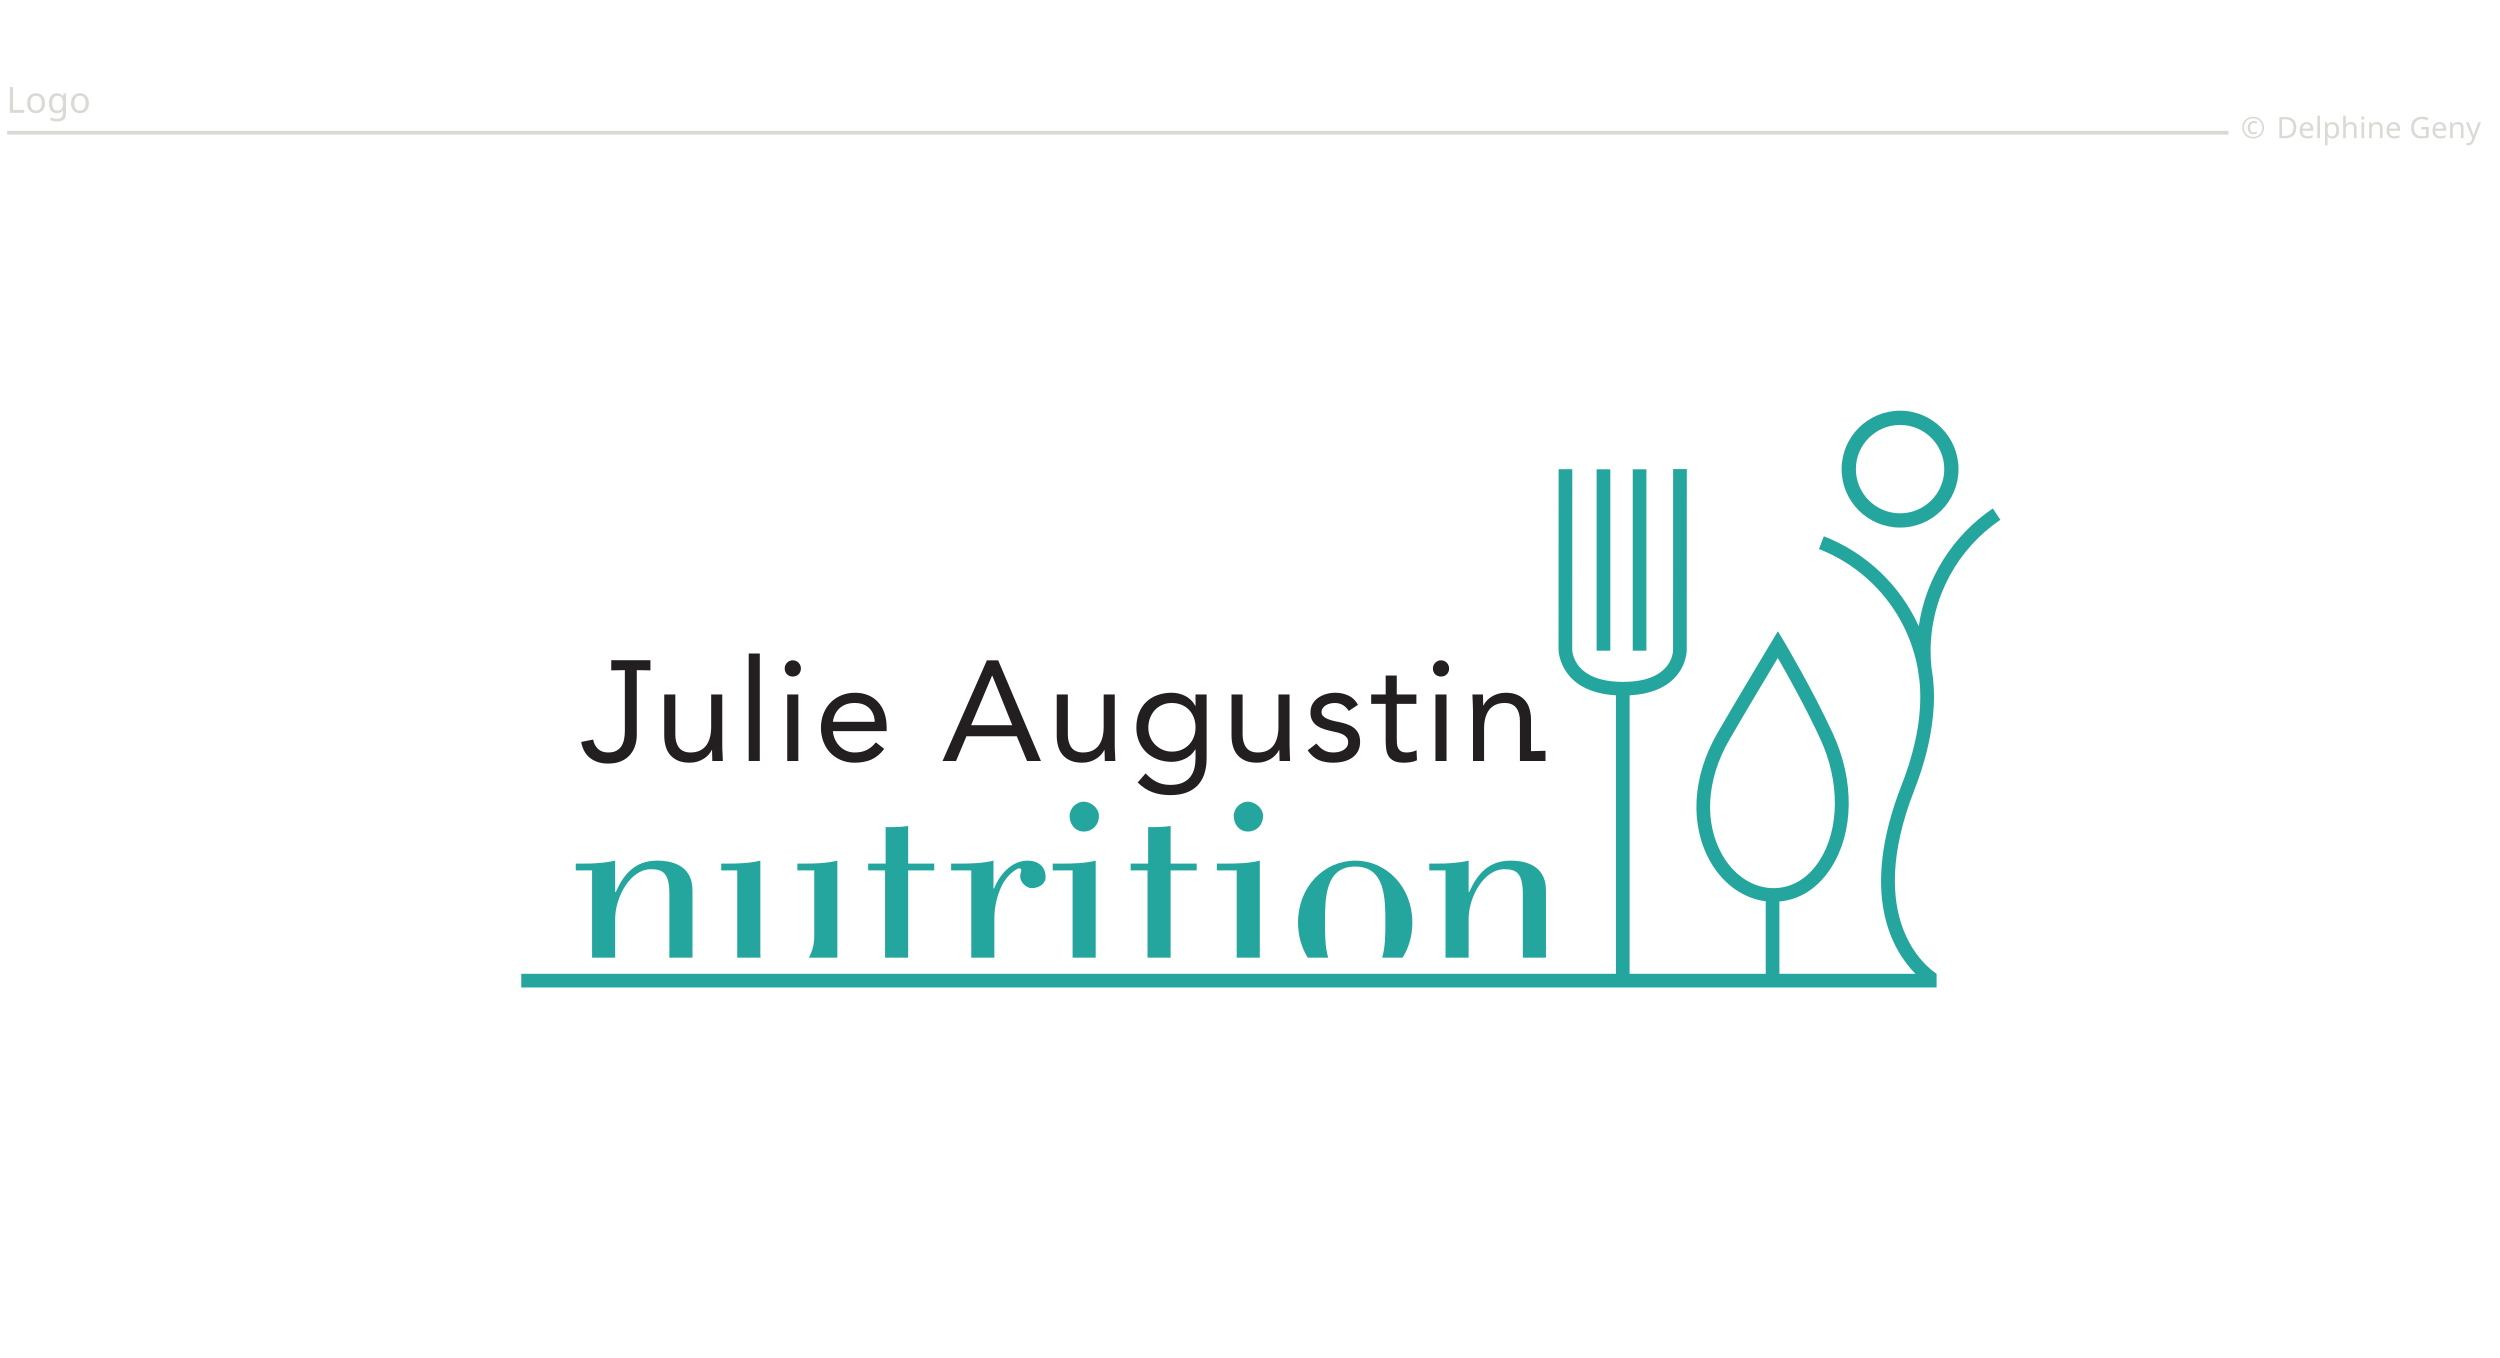
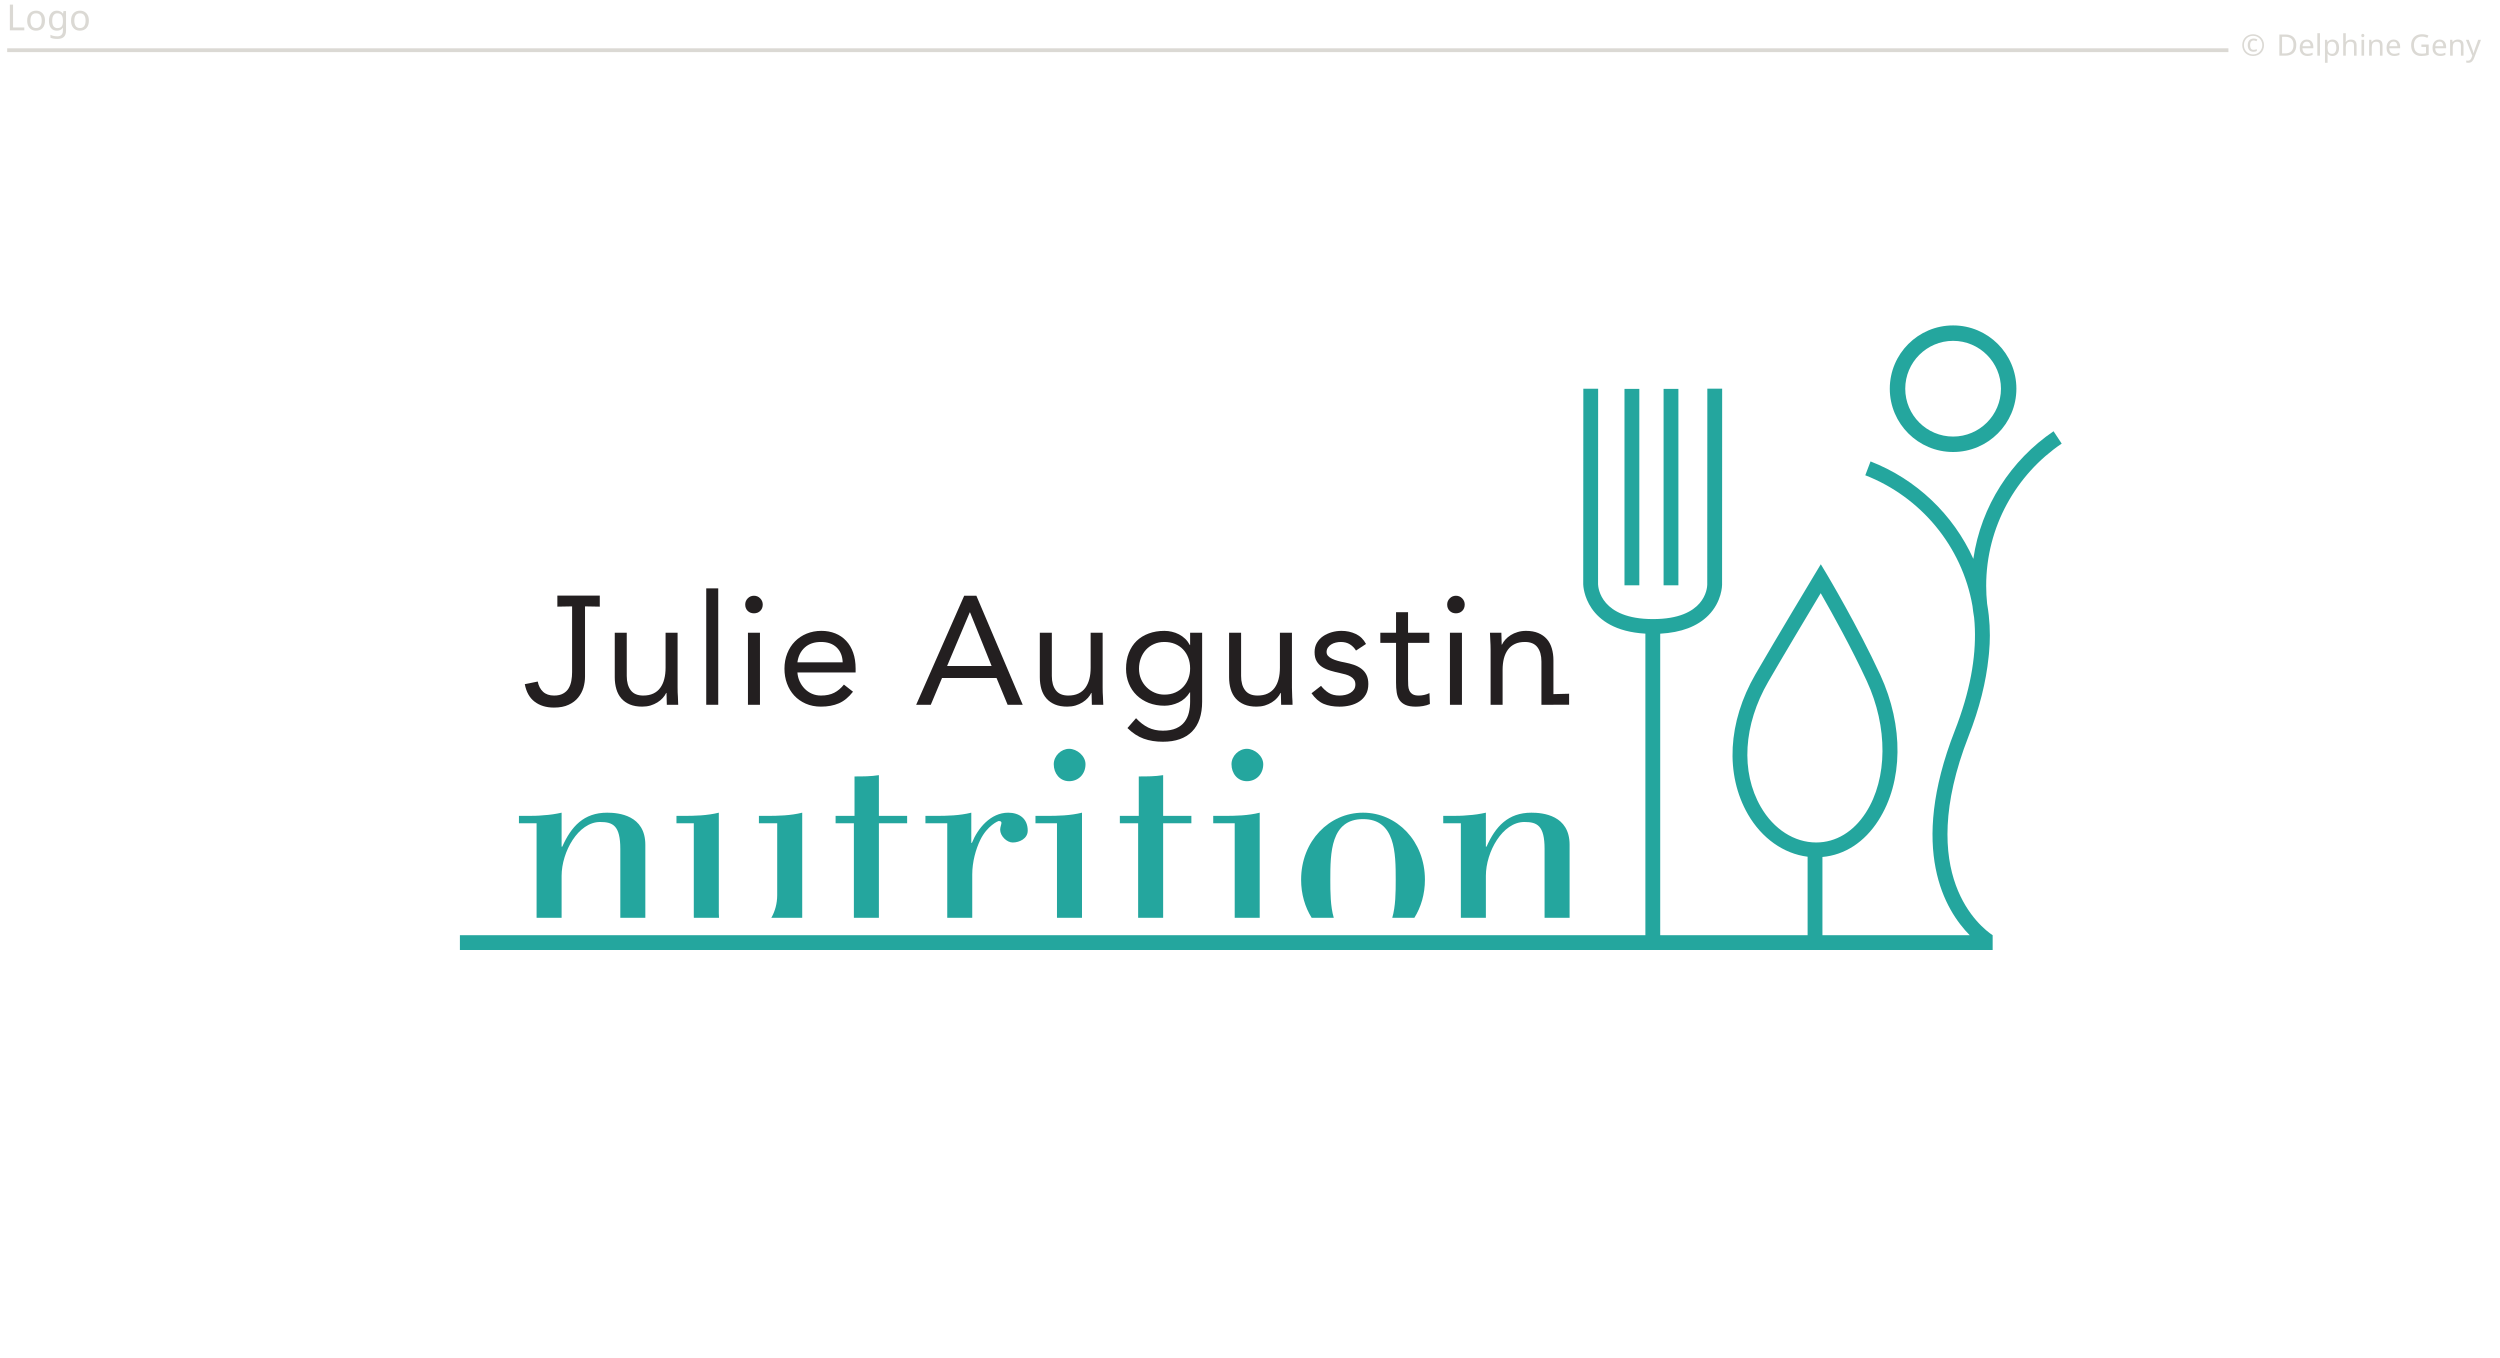
- <svg xmlns="http://www.w3.org/2000/svg" version="1.1" id="Calque_1" x="0px" y="0px" width="1181.764px" height="641.767px" viewBox="0 0 1181.764 641.767" enable-background="new 0 0 1181.764 641.767" xml:space="preserve">
-   <text transform="matrix(1 0 0 1 3 53.3271)" fill="#DBD9D4" font-family="'WorkSans-Medium'" font-size="17">Logo</text>
-   <text transform="matrix(1 0 0 1 1059.241 65.3271)" fill="#DBD9D4" font-family="'WorkSans-Medium'" font-size="14">©</text>
-   <text transform="matrix(1 0 0 1 1070.554 65.3271)" fill="#DBD9D4" font-family="'WorkSans-Medium'" font-size="17"> </text>
-   <text transform="matrix(1 0 0 1 1076.112 65.3271)" fill="#DBD9D4" font-family="'WorkSans-Medium'" font-size="14">Delphine Geny</text>
-   <line fill="none" stroke="#DBD9D4" stroke-width="1.8" stroke-miterlimit="10" x1="3.382" y1="62.733" x2="1053.382" y2="62.733" />
+ <svg xmlns="http://www.w3.org/2000/svg" version="1.1" id="Calque_1" x="0px" y="0px" width="1181.764px" height="641.768px" viewBox="0 0 1181.764 641.768" enable-background="new 0 0 1181.764 641.768" xml:space="preserve">
+   <text transform="matrix(1 0 0 1 2.9998 14.3269)" fill="#DBD9D4" font-family="'WorkSans-Medium'" font-size="17">Logo</text>
+   <text transform="matrix(1 0 0 1 1059.242 26.3269)" fill="#DBD9D4" font-family="'WorkSans-Medium'" font-size="14">©</text>
+   <text transform="matrix(1 0 0 1 1070.554 26.3269)" fill="#DBD9D4" font-family="'WorkSans-Medium'" font-size="17"> </text>
+   <text transform="matrix(1 0 0 1 1076.112 26.3269)" fill="#DBD9D4" font-family="'WorkSans-Medium'" font-size="14">Delphine Geny</text>
+   <line fill="none" stroke="#DBD9D4" stroke-width="1.8" stroke-miterlimit="10" x1="3.382" y1="23.733" x2="1053.382" y2="23.733" />
  <g>
-     <path fill="#231F20" d="M288.938,312.071v4.821l6.433-0.117v28.702c0,1.297-0.11,2.572-0.336,3.801   c-0.221,1.231-0.614,2.314-1.179,3.257c-0.562,0.946-1.359,1.711-2.392,2.283c-1.021,0.587-2.345,0.881-3.963,0.881   c-2.01,0-3.617-0.547-4.807-1.654c-1.184-1.099-1.962-2.581-2.319-4.461l-5.648,1.144c0.637,3.406,2.059,5.963,4.305,7.661   c2.236,1.703,5.038,2.561,8.403,2.561c2.559,0,4.698-0.41,6.421-1.228c1.727-0.789,3.118-1.844,4.166-3.152   c1.055-1.292,1.815-2.733,2.298-4.332c0.462-1.595,0.693-3.196,0.693-4.812v-30.533l0.004-0.117l6.441,0.117v-4.821   L288.938,312.071L288.938,312.071z" />
-     <path fill="#231F20" d="M341.418,352.272c0,1.435,0.043,2.771,0.141,4.026c0.084,1.256,0.124,2.403,0.124,3.426h-4.966   c0-0.846-0.027-1.699-0.07-2.545c-0.049-0.853-0.069-1.727-0.069-2.629h-0.139c-0.362,0.77-0.857,1.51-1.511,2.223   c-0.649,0.717-1.418,1.356-2.319,1.916c-0.893,0.552-1.904,1.007-3.018,1.357c-1.123,0.326-2.337,0.487-3.632,0.487   c-2.063,0-3.848-0.311-5.351-0.931c-1.499-0.632-2.74-1.506-3.733-2.633c-0.981-1.119-1.707-2.468-2.179-4.058   c-0.472-1.6-0.703-3.33-0.703-5.214v-19.427h5.236v18.887c0,2.646,0.587,4.73,1.75,6.249c1.163,1.529,2.979,2.29,5.448,2.29   c1.697,0,3.168-0.289,4.402-0.877c1.228-0.576,2.248-1.413,3.025-2.484c0.788-1.079,1.371-2.352,1.746-3.837   c0.383-1.465,0.575-3.116,0.575-4.903v-15.324h5.244L341.418,352.272L341.418,352.272z" />
+     <path fill="#231F20" d="M263.467,281.546v5.221l6.967-0.127v31.083c0,1.404-0.12,2.784-0.364,4.116   c-0.24,1.333-0.666,2.507-1.278,3.527c-0.608,1.024-1.471,1.853-2.59,2.472c-1.106,0.636-2.539,0.954-4.292,0.954   c-2.177,0-3.917-0.592-5.207-1.791c-1.282-1.19-2.125-2.795-2.511-4.831l-6.117,1.239c0.689,3.688,2.23,6.458,4.662,8.297   c2.422,1.845,5.456,2.772,9.101,2.772c2.771,0,5.088-0.443,6.953-1.329c1.871-0.854,3.377-1.998,4.512-3.414   c1.144-1.398,1.966-2.96,2.489-4.691c0.5-1.727,0.75-3.461,0.75-5.21v-33.066l0.004-0.127l6.975,0.127v-5.221L263.467,281.546   L263.467,281.546z" />
+     <path fill="#231F20" d="M320.301,325.082c0,1.554,0.046,3.001,0.152,4.359c0.091,1.361,0.134,2.603,0.134,3.711h-5.378   c0-0.917-0.029-1.84-0.076-2.756c-0.053-0.924-0.075-1.871-0.075-2.848h-0.15c-0.393,0.834-0.929,1.636-1.636,2.408   c-0.703,0.775-1.536,1.468-2.512,2.074c-0.966,0.598-2.062,1.091-3.268,1.47c-1.216,0.353-2.531,0.527-3.933,0.527   c-2.235,0-4.168-0.336-5.796-1.008c-1.623-0.685-2.967-1.631-4.043-2.852c-1.062-1.212-1.848-2.674-2.359-4.395   c-0.511-1.732-0.761-3.606-0.761-5.646v-21.039h5.67v20.454c0,2.866,0.636,5.123,1.895,6.767c1.26,1.656,3.226,2.48,5.9,2.48   c1.837,0,3.431-0.312,4.767-0.949c1.33-0.624,2.435-1.531,3.276-2.691c0.854-1.168,1.485-2.546,1.891-4.154   c0.415-1.587,0.623-3.375,0.623-5.311V299.09h5.679L320.301,325.082L320.301,325.082z" />
  </g>
-   <rect x="353.922" y="308.913" fill="#231F20" width="5.236" height="50.809" />
+   <rect x="333.842" y="278.126" fill="#231F20" width="5.67" height="55.024" />
  <g>
-     <path fill="#231F20" d="M372.131,328.272h5.244v31.452h-5.244V328.272z M370.938,315.969c0-1.029,0.359-1.927,1.091-2.686   c0.742-0.77,1.653-1.149,2.723-1.149c1.087,0,1.992,0.38,2.732,1.149c0.731,0.759,1.107,1.656,1.107,2.686   c0,1.113-0.357,2.041-1.072,2.751c-0.714,0.728-1.637,1.085-2.767,1.085c-1.113,0-2.032-0.357-2.753-1.085   C371.287,318.01,370.938,317.082,370.938,315.969" />
-     <path fill="#231F20" d="M413.479,341.185c-0.084-2.693-0.969-4.847-2.615-6.465c-1.671-1.615-3.945-2.412-6.866-2.412   c-2.913,0-5.266,0.797-7.055,2.412c-1.792,1.618-2.864,3.771-3.222,6.465H413.479z M417.985,354.02   c-1.887,2.42-3.945,4.115-6.183,5.073c-2.249,0.962-4.842,1.445-7.807,1.445c-2.461,0-4.675-0.443-6.654-1.312   c-1.966-0.87-3.631-2.041-5.006-3.527c-1.357-1.469-2.417-3.229-3.16-5.241c-0.746-2.014-1.109-4.179-1.109-6.454   c0-2.428,0.403-4.653,1.213-6.683c0.807-2.05,1.928-3.793,3.358-5.246c1.44-1.454,3.141-2.594,5.112-3.403   c1.975-0.799,4.117-1.211,6.45-1.211c2.196,0,4.211,0.376,6.05,1.108c1.837,0.739,3.428,1.812,4.741,3.236   c1.33,1.409,2.346,3.132,3.062,5.173c0.722,2.037,1.074,4.356,1.074,6.953v1.679h-25.406c0.093,1.349,0.406,2.633,0.962,3.873   c0.572,1.232,1.294,2.311,2.195,3.221c0.896,0.926,1.946,1.649,3.156,2.189c1.214,0.535,2.535,0.805,3.963,0.805   c2.289,0,4.215-0.406,5.789-1.216c1.563-0.801,2.976-1.98,4.231-3.566L417.985,354.02z" />
+     <path fill="#231F20" d="M353.561,299.091h5.679v34.061h-5.679V299.091z M352.269,285.768c0-1.115,0.389-2.088,1.181-2.91   c0.804-0.833,1.791-1.244,2.95-1.244c1.177,0,2.156,0.412,2.958,1.244c0.792,0.822,1.199,1.794,1.199,2.91   c0,1.205-0.387,2.21-1.161,2.979c-0.773,0.788-1.772,1.175-2.996,1.175c-1.206,0-2.201-0.387-2.982-1.175   C352.646,287.978,352.269,286.972,352.269,285.768" />
+     <path fill="#231F20" d="M398.339,313.075c-0.091-2.916-1.049-5.25-2.832-7.001c-1.81-1.749-4.271-2.612-7.435-2.612   c-3.155,0-5.704,0.863-7.641,2.612c-1.94,1.751-3.102,4.084-3.489,7.001H398.339z M403.219,326.975   c-2.043,2.62-4.272,4.456-6.696,5.494c-2.436,1.041-5.244,1.563-8.455,1.563c-2.665,0-5.062-0.479-7.205-1.42   c-2.13-0.942-3.933-2.21-5.422-3.82c-1.469-1.59-2.616-3.496-3.421-5.676c-0.808-2.181-1.201-4.525-1.201-6.989   c0-2.629,0.437-5.038,1.313-7.237c0.875-2.22,2.088-4.107,3.637-5.681c1.559-1.575,3.401-2.809,5.535-3.686   c2.14-0.865,4.458-1.312,6.985-1.312c2.378,0,4.56,0.407,6.552,1.201c1.99,0.8,3.713,1.961,5.134,3.504   c1.44,1.525,2.542,3.392,3.316,5.602c0.782,2.206,1.163,4.717,1.163,7.53v1.817h-27.513c0.1,1.461,0.438,2.852,1.042,4.194   c0.62,1.334,1.401,2.503,2.377,3.488c0.97,1.002,2.106,1.786,3.417,2.371c1.314,0.578,2.746,0.871,4.292,0.871   c2.479,0,4.565-0.439,6.27-1.316c1.693-0.867,3.223-2.145,4.583-3.862L403.219,326.975z" />
  </g>
-   <path fill="#231F20" d="M469.074,319.397h-0.132l-9.88,23.395h19.425L469.074,319.397z M466.517,312.134h5.32l20.228,47.592h-6.589  l-4.841-11.691h-23.793l-4.906,11.691h-6.383L466.517,312.134z" />
-   <path fill="#231F20" d="M526.952,352.272c0,1.435,0.044,2.771,0.137,4.026c0.089,1.256,0.138,2.403,0.138,3.426h-4.978  c0-0.846-0.034-1.699-0.063-2.545c-0.051-0.853-0.075-1.727-0.075-2.629h-0.136c-0.353,0.77-0.85,1.51-1.506,2.223  c-0.658,0.717-1.427,1.356-2.327,1.916c-0.894,0.552-1.904,1.007-3.021,1.357c-1.123,0.326-2.333,0.487-3.628,0.487  c-2.059,0-3.844-0.311-5.342-0.931c-1.497-0.632-2.748-1.506-3.733-2.633c-0.981-1.119-1.719-2.468-2.195-4.058  c-0.46-1.6-0.693-3.33-0.693-5.214v-19.427h5.246v18.887c0,2.646,0.577,4.73,1.743,6.249c1.163,1.529,2.982,2.29,5.443,2.29  c1.705,0,3.168-0.289,4.397-0.877c1.241-0.576,2.249-1.413,3.032-2.484c0.785-1.079,1.367-2.352,1.751-3.837  c0.39-1.465,0.57-3.116,0.57-4.903v-15.324h5.24V352.272z" />
-   <path fill="#231F20" d="M542.826,344.004c0,1.606,0.282,3.101,0.869,4.465c0.58,1.373,1.381,2.564,2.392,3.56  c1.004,1.01,2.18,1.808,3.523,2.387c1.338,0.588,2.784,0.878,4.299,0.878c1.792,0,3.388-0.31,4.779-0.938  c1.393-0.624,2.554-1.461,3.521-2.523c0.962-1.056,1.688-2.259,2.187-3.632c0.5-1.369,0.738-2.814,0.738-4.332  c0-1.699-0.262-3.257-0.809-4.674c-0.534-1.409-1.298-2.629-2.285-3.656c-0.986-1.038-2.178-1.827-3.559-2.391  c-1.39-0.564-2.917-0.838-4.574-0.838c-1.652,0-3.168,0.294-4.537,0.906c-1.373,0.604-2.524,1.429-3.497,2.479  c-0.958,1.063-1.713,2.291-2.244,3.704C543.088,340.807,542.826,342.342,542.826,344.004 M570.38,358.32  c0,5.733-1.462,10.094-4.396,13.076c-2.938,2.979-7.188,4.465-12.742,4.465c-3.092,0-5.886-0.438-8.372-1.341  c-2.479-0.901-4.857-2.436-7.092-4.638l3.756-4.3c1.665,1.788,3.422,3.145,5.288,4.07c1.857,0.91,3.996,1.377,6.419,1.377  c2.325,0,4.271-0.358,5.81-1.043c1.555-0.704,2.773-1.638,3.667-2.83c0.902-1.184,1.522-2.54,1.886-4.066  c0.354-1.521,0.531-3.111,0.531-4.771v-4.038h-0.123c-1.268,2.018-2.902,3.499-4.916,4.44c-2.013,0.942-4.082,1.413-6.188,1.413  c-2.461,0-4.718-0.41-6.788-1.203c-2.058-0.821-3.827-1.933-5.314-3.366c-1.478-1.433-2.616-3.136-3.422-5.107  c-0.812-1.981-1.216-4.127-1.216-6.454c0-2.557,0.403-4.863,1.216-6.933c0.806-2.053,1.938-3.792,3.395-5.214  c1.459-1.401,3.217-2.497,5.277-3.247c2.054-0.762,4.343-1.147,6.853-1.147c1.072,0,2.153,0.118,3.229,0.374  c1.071,0.243,2.122,0.622,3.128,1.136c1.006,0.517,1.914,1.171,2.722,1.952c0.805,0.787,1.474,1.694,2.024,2.729h0.123v-5.38h5.244  v30.047H570.38z" />
-   <path fill="#231F20" d="M609.581,352.272c0,1.435,0.037,2.771,0.118,4.026c0.097,1.256,0.142,2.403,0.142,3.426h-4.975  c0-0.846-0.022-1.699-0.062-2.545c-0.049-0.853-0.063-1.727-0.063-2.629h-0.144c-0.358,0.77-0.86,1.51-1.516,2.223  c-0.641,0.717-1.426,1.356-2.319,1.916c-0.884,0.552-1.899,1.007-3.014,1.357c-1.127,0.326-2.333,0.487-3.632,0.487  c-2.072,0-3.844-0.311-5.347-0.931c-1.508-0.632-2.739-1.506-3.733-2.633c-0.984-1.119-1.709-2.468-2.183-4.058  c-0.473-1.6-0.706-3.33-0.706-5.214v-19.427h5.241v18.887c0,2.646,0.58,4.73,1.756,6.249c1.155,1.529,2.976,2.29,5.431,2.29  c1.705,0,3.182-0.289,4.411-0.877c1.23-0.576,2.248-1.413,3.028-2.484c0.783-1.079,1.371-2.352,1.741-3.837  c0.383-1.465,0.576-3.116,0.576-4.903v-15.324h5.248L609.581,352.272L609.581,352.272z" />
-   <path fill="#231F20" d="M622.276,351.469c1.039,1.288,2.161,2.331,3.392,3.079c1.242,0.77,2.792,1.151,4.679,1.151  c0.804,0,1.622-0.097,2.457-0.27c0.826-0.177,1.572-0.471,2.253-0.882c0.674-0.398,1.202-0.897,1.618-1.51  c0.396-0.592,0.597-1.332,0.597-2.174c0-0.861-0.194-1.55-0.575-2.089c-0.374-0.544-0.878-0.999-1.517-1.377  c-0.62-0.371-1.343-0.681-2.146-0.906c-0.811-0.226-1.635-0.435-2.484-0.612c-1.478-0.313-2.893-0.668-4.234-1.066  c-1.35-0.402-2.524-0.935-3.537-1.591c-1-0.644-1.815-1.478-2.411-2.52c-0.61-1.022-0.904-2.355-0.904-3.966  c0-1.521,0.334-2.862,1.005-4.03c0.672-1.162,1.568-2.122,2.685-2.892c1.123-0.769,2.385-1.343,3.764-1.749  c1.394-0.402,2.828-0.605,4.3-0.605c2.246,0,4.32,0.454,6.222,1.349c1.907,0.892,3.4,2.345,4.477,4.373l-4.374,2.883  c-0.677-1.12-1.553-2.025-2.653-2.714c-1.104-0.7-2.438-1.043-3.996-1.043c-0.727,0-1.457,0.093-2.184,0.266  c-0.747,0.178-1.405,0.447-1.981,0.811c-0.592,0.357-1.067,0.812-1.448,1.369c-0.385,0.571-0.577,1.203-0.577,1.92  c0,0.673,0.211,1.248,0.636,1.715c0.425,0.467,1.021,0.89,1.755,1.244c0.741,0.357,1.583,0.668,2.558,0.938  c0.961,0.277,1.954,0.491,2.99,0.676c1.389,0.271,2.706,0.616,3.96,1.035c1.259,0.438,2.357,1.006,3.3,1.724  c0.941,0.717,1.682,1.605,2.223,2.686c0.531,1.083,0.801,2.399,0.801,3.974c0,1.792-0.366,3.31-1.074,4.558  c-0.715,1.26-1.671,2.282-2.861,3.067c-1.181,0.785-2.533,1.353-4.028,1.715c-1.508,0.362-3.033,0.536-4.604,0.536  c-2.689,0-5.016-0.419-6.959-1.232c-1.949-0.837-3.706-2.379-5.274-4.613L622.276,351.469z" />
-   <path fill="#231F20" d="M669.537,332.707h-9.275v15.737c0,1.027,0.025,1.981,0.068,2.851c0.044,0.874,0.221,1.631,0.531,2.287  c0.321,0.647,0.793,1.163,1.417,1.546c0.628,0.387,1.521,0.571,2.684,0.571c0.767,0,1.556-0.097,2.356-0.27  c0.806-0.177,1.565-0.446,2.291-0.801l0.192,4.763c-0.892,0.406-1.888,0.7-2.984,0.882c-1.102,0.182-2.141,0.267-3.13,0.267  c-1.885,0-3.389-0.25-4.506-0.741c-1.112-0.491-1.984-1.188-2.621-2.085c-0.623-0.898-1.034-2.005-1.241-3.326  c-0.211-1.324-0.3-2.79-0.3-4.4v-17.279h-6.86v-4.435h6.86v-8.947h5.241v8.947h9.275L669.537,332.707L669.537,332.707z" />
-   <path fill="#231F20" d="M678.547,328.272h5.24v31.452h-5.24V328.272z M677.342,315.969c0-1.029,0.362-1.927,1.113-2.686  c0.731-0.77,1.647-1.149,2.713-1.149c1.077,0,1.989,0.38,2.729,1.149c0.73,0.759,1.103,1.656,1.103,2.686  c0,1.113-0.362,2.041-1.065,2.751c-0.725,0.728-1.649,1.085-2.766,1.085c-1.119,0-2.033-0.357-2.758-1.085  C677.689,318.01,677.342,317.082,677.342,315.969" />
-   <path fill="#231F20" d="M730.564,354.902l-6.847,0.175V340.3c0-1.888-0.242-3.619-0.713-5.209c-0.467-1.595-1.182-2.947-2.174-4.062  c-0.99-1.117-2.23-1.997-3.738-2.619c-1.493-0.63-3.278-0.949-5.343-0.949c-1.294,0-2.504,0.173-3.621,0.509  c-1.127,0.332-2.132,0.777-3.027,1.337c-0.901,0.567-1.675,1.201-2.326,1.928c-0.646,0.72-1.151,1.453-1.509,2.21h-0.139  c0-0.898-0.021-1.769-0.061-2.626c-0.054-0.844-0.076-1.701-0.076-2.545h-4.976c0,1.029,0.052,2.174,0.145,3.425  c0.084,1.255,0.131,2.604,0.131,4.032v23.995h5.243v-15.314c0-1.796,0.197-3.438,0.567-4.916c0.383-1.474,0.971-2.758,1.754-3.829  c0.784-1.078,1.794-1.899,3.028-2.483c1.229-0.592,2.693-0.874,4.4-0.874c2.458,0,4.284,0.765,5.438,2.279  c1.169,1.525,1.758,3.611,1.758,6.26v18.878h5.237v-0.008h6.847L730.564,354.902L730.564,354.902z" />
+   <path fill="#231F20" d="M458.545,289.48h-0.143l-10.699,25.335h21.036L458.545,289.48z M455.777,281.615h5.762l21.905,51.54h-7.135  l-5.242-12.661h-25.767l-5.313,12.661h-6.912L455.777,281.615z" />
+   <path fill="#231F20" d="M521.224,325.082c0,1.554,0.048,3.001,0.149,4.359c0.096,1.361,0.149,2.603,0.149,3.711h-5.392  c0-0.917-0.036-1.84-0.067-2.756c-0.055-0.924-0.082-1.871-0.082-2.848h-0.147c-0.383,0.834-0.92,1.636-1.631,2.408  c-0.713,0.775-1.545,1.468-2.52,2.074c-0.968,0.598-2.062,1.091-3.272,1.47c-1.215,0.353-2.526,0.527-3.929,0.527  c-2.229,0-4.163-0.336-5.785-1.008c-1.622-0.685-2.976-1.631-4.042-2.852c-1.062-1.212-1.862-2.674-2.377-4.395  c-0.498-1.732-0.75-3.606-0.75-5.646v-21.039h5.681v20.454c0,2.866,0.625,5.123,1.888,6.767c1.26,1.656,3.23,2.48,5.895,2.48  c1.847,0,3.431-0.312,4.761-0.949c1.344-0.624,2.436-1.531,3.284-2.691c0.85-1.168,1.48-2.546,1.896-4.154  c0.422-1.587,0.618-3.375,0.618-5.311V299.09h5.674V325.082L521.224,325.082z" />
+   <path fill="#231F20" d="M538.415,316.128c0,1.739,0.306,3.358,0.941,4.836c0.628,1.486,1.496,2.776,2.591,3.855  c1.087,1.093,2.361,1.957,3.815,2.584c1.449,0.637,3.015,0.951,4.655,0.951c1.941,0,3.67-0.335,5.176-1.016  c1.508-0.676,2.766-1.582,3.813-2.732c1.042-1.144,1.828-2.446,2.368-3.934c0.542-1.482,0.799-3.047,0.799-4.691  c0-1.84-0.284-3.526-0.876-5.062c-0.578-1.525-1.406-2.847-2.475-3.959c-1.067-1.125-2.358-1.979-3.854-2.589  c-1.505-0.611-3.159-0.907-4.954-0.907c-1.789,0-3.431,0.318-4.914,0.98c-1.487,0.655-2.733,1.548-3.786,2.685  c-1.039,1.151-1.856,2.481-2.43,4.012C538.7,312.666,538.415,314.329,538.415,316.128 M568.256,331.632  c0,6.209-1.583,10.931-4.761,14.161c-3.181,3.226-7.784,4.835-13.799,4.835c-3.348,0-6.374-0.475-9.066-1.452  c-2.685-0.976-5.26-2.639-7.68-5.023l4.067-4.656c1.803,1.937,3.706,3.406,5.727,4.408c2.012,0.985,4.328,1.491,6.952,1.491  c2.518,0,4.625-0.389,6.292-1.13c1.684-0.763,3.002-1.773,3.971-3.064c0.976-1.282,1.647-2.751,2.042-4.404  c0.383-1.646,0.575-3.368,0.575-5.166v-4.373h-0.133c-1.374,2.186-3.143,3.789-5.324,4.809c-2.181,1.02-4.42,1.53-6.702,1.53  c-2.665,0-5.109-0.444-7.351-1.303c-2.229-0.89-4.144-2.094-5.754-3.646c-1.601-1.553-2.833-3.396-3.706-5.531  c-0.88-2.145-1.317-4.47-1.317-6.989c0-2.769,0.436-5.266,1.317-7.508c0.873-2.223,2.098-4.106,3.676-5.646  c1.58-1.518,3.484-2.704,5.715-3.517c2.224-0.825,4.703-1.242,7.421-1.242c1.161,0,2.332,0.128,3.498,0.405  c1.16,0.263,2.298,0.674,3.387,1.231c1.089,0.56,2.073,1.268,2.948,2.113c0.873,0.852,1.597,1.835,2.192,2.956h0.133v-5.826h5.679  v32.54L568.256,331.632L568.256,331.632z" />
+   <path fill="#231F20" d="M610.708,325.082c0,1.554,0.04,3.001,0.128,4.359c0.105,1.361,0.154,2.603,0.154,3.711h-5.389  c0-0.917-0.023-1.84-0.066-2.756c-0.053-0.924-0.068-1.871-0.068-2.848h-0.156c-0.388,0.834-0.932,1.636-1.642,2.408  c-0.694,0.775-1.545,1.468-2.511,2.074c-0.957,0.598-2.058,1.091-3.264,1.47c-1.221,0.353-2.527,0.527-3.935,0.527  c-2.243,0-4.163-0.336-5.79-1.008c-1.633-0.685-2.967-1.631-4.043-2.852c-1.065-1.212-1.851-2.674-2.363-4.395  c-0.512-1.732-0.765-3.606-0.765-5.646v-21.039h5.676v20.454c0,2.866,0.628,5.123,1.901,6.767c1.251,1.656,3.224,2.48,5.881,2.48  c1.847,0,3.446-0.312,4.777-0.949c1.332-0.624,2.435-1.531,3.279-2.691c0.849-1.168,1.484-2.546,1.886-4.154  c0.414-1.587,0.624-3.375,0.624-5.311V299.09h5.684L610.708,325.082L610.708,325.082z" />
+   <path fill="#231F20" d="M624.456,324.213c1.125,1.394,2.341,2.523,3.674,3.333c1.345,0.835,3.023,1.247,5.067,1.247  c0.87,0,1.757-0.104,2.66-0.292c0.896-0.192,1.703-0.511,2.44-0.956c0.729-0.43,1.302-0.971,1.752-1.635  c0.429-0.641,0.646-1.442,0.646-2.354c0-0.933-0.211-1.678-0.623-2.262c-0.405-0.589-0.95-1.082-1.643-1.491  c-0.671-0.401-1.455-0.738-2.324-0.981c-0.878-0.244-1.771-0.471-2.689-0.663c-1.602-0.338-3.134-0.724-4.586-1.153  c-1.461-0.437-2.733-1.014-3.83-1.723c-1.083-0.698-1.965-1.602-2.611-2.73c-0.66-1.105-0.979-2.55-0.979-4.294  c0-1.648,0.362-3.1,1.089-4.365c0.728-1.258,1.697-2.298,2.907-3.131c1.216-0.833,2.582-1.454,4.075-1.894  c1.511-0.436,3.063-0.656,4.658-0.656c2.431,0,4.678,0.492,6.737,1.461c2.065,0.966,3.683,2.54,4.848,4.736l-4.736,3.122  c-0.733-1.213-1.682-2.193-2.872-2.939c-1.196-0.758-2.642-1.129-4.328-1.129c-0.788,0-1.578,0.1-2.365,0.288  c-0.81,0.192-1.521,0.484-2.146,0.879c-0.641,0.386-1.155,0.879-1.568,1.481c-0.416,0.619-0.625,1.303-0.625,2.079  c0,0.73,0.229,1.352,0.688,1.858c0.462,0.506,1.106,0.963,1.901,1.347c0.802,0.387,1.715,0.723,2.771,1.016  c1.04,0.301,2.116,0.532,3.238,0.732c1.504,0.294,2.931,0.667,4.288,1.121c1.363,0.475,2.552,1.089,3.573,1.866  c1.02,0.777,1.821,1.738,2.407,2.909c0.575,1.173,0.868,2.598,0.868,4.304c0,1.94-0.396,3.585-1.163,4.937  c-0.774,1.364-1.81,2.471-3.099,3.321c-1.278,0.85-2.743,1.465-4.362,1.856c-1.633,0.393-3.284,0.581-4.985,0.581  c-2.913,0-5.432-0.454-7.536-1.334c-2.111-0.906-4.014-2.576-5.712-4.996L624.456,324.213z" />
+   <path fill="#231F20" d="M675.638,303.893h-10.044v17.043c0,1.112,0.026,2.145,0.073,3.087c0.047,0.946,0.239,1.768,0.575,2.477  c0.348,0.701,0.858,1.26,1.534,1.675c0.68,0.42,1.647,0.618,2.907,0.618c0.83,0,1.685-0.104,2.551-0.292  c0.873-0.192,1.695-0.482,2.481-0.868l0.208,5.159c-0.967,0.438-2.045,0.758-3.231,0.955c-1.193,0.196-2.318,0.289-3.39,0.289  c-2.041,0-3.67-0.271-4.88-0.803c-1.204-0.531-2.149-1.286-2.839-2.259c-0.675-0.972-1.119-2.171-1.344-3.601  c-0.229-1.434-0.324-3.021-0.324-4.766v-18.712h-7.43v-4.803h7.43v-9.689h5.676v9.689h10.044L675.638,303.893L675.638,303.893z" />
+   <path fill="#231F20" d="M685.396,299.091h5.674v34.061h-5.674V299.091z M684.091,285.768c0-1.115,0.391-2.088,1.204-2.91  c0.792-0.833,1.784-1.244,2.939-1.244c1.165,0,2.153,0.412,2.955,1.244c0.791,0.822,1.194,1.794,1.194,2.91  c0,1.205-0.393,2.21-1.153,2.979c-0.785,0.788-1.786,1.175-2.995,1.175c-1.212,0-2.202-0.387-2.988-1.175  C684.466,287.978,684.091,286.972,684.091,285.768" />
+   <path fill="#231F20" d="M741.728,327.93l-7.415,0.188v-16.003c0-2.044-0.262-3.918-0.771-5.641c-0.507-1.727-1.281-3.19-2.355-4.398  c-1.071-1.209-2.415-2.163-4.048-2.836c-1.617-0.682-3.55-1.028-5.787-1.028c-1.4,0-2.711,0.187-3.92,0.552  c-1.221,0.359-2.31,0.841-3.278,1.448c-0.977,0.613-1.813,1.3-2.52,2.087c-0.699,0.78-1.245,1.574-1.634,2.394h-0.15  c0-0.973-0.023-1.917-0.066-2.844c-0.059-0.914-0.082-1.842-0.082-2.756h-5.389c0,1.115,0.056,2.354,0.156,3.709  c0.091,1.359,0.143,2.821,0.143,4.367v25.985h5.678v-16.585c0-1.944,0.213-3.723,0.614-5.323c0.414-1.596,1.051-2.987,1.899-4.147  c0.85-1.167,1.942-2.056,3.279-2.688c1.33-0.642,2.916-0.947,4.765-0.947c2.663,0,4.64,0.828,5.89,2.467  c1.266,1.652,1.903,3.911,1.903,6.78v20.443h5.672v-0.008h7.415L741.728,327.93L741.728,327.93z" />
  <g>
-     <path fill="#24A69E" d="M290.792,434.407c0-10.5,7.276-23.52,16.804-23.52c5.592,0,8.819,1.533,8.819,11.751V452.7h10.922v-31.869   c0-12.888-11.626-14.007-16.666-14.007c-10.216,0-15.678,6.022-19.596,14.84h-0.283v-14.84c-2.515,0.56-5.178,0.979-7.839,1.119   c-2.522,0.282-5.177,0.282-7.836,0.282h-2.948v3.221h7.702V452.7h10.922L290.792,434.407L290.792,434.407z" />
-     <path fill="#24A69E" d="M395.818,406.825c-5.045,1.265-10.498,1.401-15.686,1.401h-3.216v3.221h7.979v31.358   c0,3.639-0.924,7.033-2.558,9.896h13.48L395.818,406.825L395.818,406.825z" />
-     <path fill="#24A69E" d="M359.416,450.789v-43.964c-5.042,1.265-10.509,1.401-15.687,1.401h-2.801v3.221h7.565v40.602   c0,0.218,0.012,0.435,0.018,0.652h10.996C359.454,452.101,359.416,451.473,359.416,450.789z" />
-     <path fill="#24A69E" d="M429.288,411.447h12.323v-3.221h-12.323v-17.787c-3.496,0.567-6.994,0.567-10.641,0.567v17.22h-8.258v3.221   h7.979v41.254h10.918L429.288,411.447L429.288,411.447z" />
-     <path fill="#24A69E" d="M470.034,433.847c0-5.604,1.548-11.06,3.503-15.126c3.08-6.301,7.844-8.257,7.982-8.257   c0.422,0,1.262,0,1.262,0.837c0,0.56-0.56,1.828-0.56,2.947c0,2.802,2.94,5.592,5.463,5.592c2.934,0,6.569-1.679,6.569-5.181   c0-5.318-3.771-7.835-8.532-7.835c-7.695,0-13.304,6.86-15.821,13.161h-0.279v-13.161c-5.042,1.26-10.503,1.401-15.68,1.401H449.6   v3.221h9.521V452.7h10.914L470.034,433.847L470.034,433.847z" />
-     <path fill="#24A69E" d="M517.939,406.825c-5.047,1.265-10.514,1.401-15.683,1.401h-4.626v3.221h9.386v41.254h10.923V406.825z" />
-     <path fill="#24A69E" d="M512.33,393.081c4.064,0,7.141-3.076,7.141-7.412c0-3.644-3.777-6.724-7.141-6.724   c-3.489,0-6.719,3.08-6.719,6.724C505.611,389.722,508.276,393.081,512.33,393.081z" />
-     <path fill="#24A69E" d="M553.362,411.447h12.321v-3.221h-12.321v-17.787c-3.497,0.567-6.995,0.567-10.637,0.567v17.22h-8.262v3.221   h7.983v41.254h10.915V411.447L553.362,411.447z" />
-     <path fill="#24A69E" d="M589.91,393.081c4.06,0,7.144-3.076,7.144-7.412c0-3.644-3.78-6.724-7.144-6.724   c-3.491,0-6.715,3.08-6.715,6.724C583.194,389.722,585.848,393.081,589.91,393.081z" />
-     <path fill="#24A69E" d="M595.512,406.825c-5.042,1.265-10.502,1.401-15.675,1.401h-4.618v3.221h9.381v41.254h10.912V406.825z" />
-     <path fill="#24A69E" d="M626.326,436.082c0-11.615,0.137-26.455,14.275-26.455c14.145,0,14.28,14.84,14.28,26.455   c0,5.482-0.049,11.615-1.512,16.619h9.658c2.893-4.65,4.6-10.322,4.6-16.619c0-16.938-12.321-29.257-27.026-29.257   c-14.694,0-27.018,12.319-27.018,29.257c0,6.297,1.706,11.969,4.599,16.619h9.652C626.375,447.697,626.326,441.564,626.326,436.082   z" />
-     <path fill="#24A69E" d="M694.232,434.407c0-10.5,7.286-23.52,16.803-23.52c5.594,0,8.82,1.533,8.82,11.751V452.7h10.923v-31.869   c0-12.888-11.621-14.007-16.658-14.007c-10.229,0-15.686,6.022-19.608,14.84h-0.278v-14.84c-2.518,0.56-5.179,0.979-7.84,1.119   c-2.518,0.282-5.177,0.282-7.843,0.282h-2.933v3.221h7.694V452.7h10.92V434.407z" />
+     <path fill="#24A69E" d="M265.475,414.03c0-11.371,7.879-25.471,18.198-25.471c6.056,0,9.55,1.661,9.55,12.727v32.555h11.829   v-34.512c0-13.958-12.59-15.17-18.049-15.17c-11.063,0-16.978,6.522-21.221,16.071h-0.307v-16.071   c-2.724,0.607-5.608,1.061-8.489,1.212c-2.731,0.306-5.607,0.306-8.486,0.306h-3.193v3.488h8.341v44.676h11.828L265.475,414.03   L265.475,414.03z" />
+     <path fill="#24A69E" d="M379.213,384.16c-5.463,1.371-11.369,1.518-16.987,1.518h-3.483v3.488h8.641v33.96   c0,3.94-1,7.616-2.77,10.716h14.598L379.213,384.16L379.213,384.16z" />
+     <path fill="#24A69E" d="M339.79,431.771V384.16c-5.46,1.371-11.38,1.518-16.988,1.518h-3.033v3.488h8.192v43.971   c0,0.235,0.014,0.471,0.02,0.705h11.908C339.832,433.192,339.79,432.512,339.79,431.771z" />
+     <path fill="#24A69E" d="M415.459,389.166h13.346v-3.488h-13.346v-19.263c-3.786,0.613-7.573,0.613-11.523,0.613v18.649h-8.943   v3.488h8.641v44.676h11.824L415.459,389.166L415.459,389.166z" />
+     <path fill="#24A69E" d="M459.585,413.425c0-6.069,1.677-11.979,3.793-16.381c3.335-6.823,8.495-8.942,8.645-8.942   c0.457,0,1.366,0,1.366,0.907c0,0.605-0.606,1.979-0.606,3.19c0,3.035,3.184,6.057,5.916,6.057c3.177,0,7.114-1.819,7.114-5.611   c0-5.759-4.084-8.485-9.24-8.485c-8.334,0-14.409,7.43-17.134,14.253h-0.303v-14.253c-5.46,1.364-11.374,1.518-16.98,1.518h-4.701   v3.488h10.311v44.676h11.819L459.585,413.425L459.585,413.425z" />
+     <path fill="#24A69E" d="M511.464,384.16c-5.465,1.371-11.386,1.518-16.983,1.518h-5.01v3.488h10.165v44.676h11.829V384.16   L511.464,384.16z" />
+     <path fill="#24A69E" d="M505.389,369.276c4.402,0,7.734-3.332,7.734-8.027c0-3.945-4.091-7.281-7.734-7.281   c-3.777,0-7.276,3.336-7.276,7.281C498.114,365.638,501,369.276,505.389,369.276z" />
+     <path fill="#24A69E" d="M549.825,389.166h13.344v-3.488h-13.344v-19.263c-3.787,0.613-7.575,0.613-11.519,0.613v18.649h-8.947   v3.488h8.645v44.676h11.82L549.825,389.166L549.825,389.166z" />
+     <path fill="#24A69E" d="M589.406,369.276c4.397,0,7.737-3.332,7.737-8.027c0-3.945-4.094-7.281-7.737-7.281   c-3.781,0-7.272,3.336-7.272,7.281C582.132,365.638,585.007,369.276,589.406,369.276z" />
+     <path fill="#24A69E" d="M595.473,384.16c-5.46,1.371-11.374,1.518-16.976,1.518h-5.001v3.488h10.159v44.676h11.818V384.16z" />
+     <path fill="#24A69E" d="M628.842,415.844c0-12.578,0.149-28.649,15.46-28.649c15.317,0,15.465,16.071,15.465,28.649   c0,5.937-0.053,12.578-1.639,17.997h10.46c3.134-5.035,4.982-11.178,4.982-17.997c0-18.343-13.344-31.685-29.269-31.685   c-15.913,0-29.26,13.342-29.26,31.685c0,6.819,1.848,12.962,4.98,17.997h10.453C628.896,428.423,628.842,421.781,628.842,415.844z" />
+     <path fill="#24A69E" d="M702.382,414.03c0-11.371,7.89-25.471,18.196-25.471c6.059,0,9.552,1.661,9.552,12.727v32.555h11.829   v-34.512c0-13.958-12.585-15.17-18.04-15.17c-11.077,0-16.987,6.522-21.234,16.071h-0.301v-16.071   c-2.727,0.607-5.608,1.061-8.49,1.212c-2.728,0.306-5.606,0.306-8.494,0.306h-3.177v3.488h8.333v44.676h11.826V414.03   L702.382,414.03z" />
  </g>
  <g>
-     <rect x="754.734" y="221.84" fill="#24A69E" width="6.478" height="85.734" />
-     <rect x="771.799" y="221.84" fill="#24A69E" width="6.464" height="85.734" />
-     <path fill="#24A69E" d="M898.178,249.388c15.236,0,27.62-12.397,27.62-27.624c0-15.24-12.384-27.628-27.62-27.628   c-15.242,0-27.639,12.388-27.639,27.628C870.539,236.991,882.936,249.388,898.178,249.388z M898.178,200.87   c11.515,0,20.885,9.372,20.885,20.895c0,11.521-9.37,20.887-20.885,20.887c-11.519,0-20.891-9.366-20.891-20.887   C877.287,210.242,886.659,200.87,898.178,200.87z" />
-     <path fill="#24A69E" d="M945.575,245.718l-3.556-5.383c-18.528,12.577-31.655,32.569-35.014,55.69   c-8.771-19.4-24.925-34.778-44.865-42.521l-2.297,6.047c24.139,9.4,42.252,30.934,46.793,57.074   c0.181,1.689,0.426,3.361,0.709,5.021c0.167,1.618,0.271,3.261,0.332,4.909c0.441,12.594-2.051,27.337-8.791,44.557   c-20.265,51.884-4.134,78.389,6.543,89.197h-64.29v-34.148c9.762-0.874,18.372-6.458,24.452-15.983   c10.799-16.868,11.101-41.197,0.787-63.51c-9.824-21.271-23.053-43.438-23.17-43.654l-2.78-4.626l-2.778,4.616   c-0.149,0.266-16.621,27.616-25.754,43.407c-12.076,20.891-13.286,43.75-3.257,61.149c6.053,10.483,15.592,17.184,26.032,18.487   v34.261h-64.341V328.694c9.155-0.499,16.204-3.156,20.983-7.955c6.025-6.039,6.021-13.298,6.021-13.368l0.034-85.637l-6.472,0.013   l-0.036,85.575c-0.036,1.551-0.962,15.001-23.682,15.001c-22.755,0-23.922-13.624-23.979-15.178l0.034-85.364h-6.462l-0.047,85.398   c0.022,0.831,0.819,20.007,27.134,21.497V460.31H246.4v6.465h669.04v-6.465h-0.002l0.002-0.002   c-5-3.312-34.335-25.903-10.524-86.835c4.761-12.179,7.635-23.669,8.736-34.475c0.055-0.419,0.097-0.866,0.141-1.28   c0.026-0.343,0.072-0.692,0.089-1.031c0.215-2.371,0.336-4.771,0.336-7.205c0-2.98-0.155-5.922-0.477-8.813   c-0.183-1.688-0.435-3.372-0.717-5.028c-0.269-2.571-0.411-5.186-0.411-7.833C912.612,282.015,925.699,259.22,945.575,245.718z    M814.25,404.325c-8.875-15.375-7.657-35.819,3.247-54.673c6.411-11.104,16.672-28.257,22.201-37.501l0.691-1.135l0.652,1.151   c4.404,7.697,12.805,22.773,19.474,37.223c9.241,20.005,9.102,42.507-0.361,57.31c-5.423,8.475-13.146,13.129-21.74,13.129   C828.881,419.829,819.854,414.04,814.25,404.325z" />
+     <rect x="767.903" y="183.829" fill="#24A69E" width="7.016" height="92.847" />
+     <rect x="786.384" y="183.829" fill="#24A69E" width="7" height="92.847" />
+     <path fill="#24A69E" d="M923.246,213.663c16.5,0,29.911-13.426,29.911-29.916c0-16.504-13.411-29.92-29.911-29.92   c-16.507,0-29.933,13.416-29.933,29.92C893.314,200.238,906.74,213.663,923.246,213.663z M923.246,161.12   c12.47,0,22.617,10.15,22.617,22.629c0,12.477-10.147,22.62-22.617,22.62c-12.476,0-22.625-10.143-22.625-22.62   C900.621,171.27,910.771,161.12,923.246,161.12z" />
+     <path fill="#24A69E" d="M974.574,209.689l-3.851-5.831c-20.065,13.621-34.281,35.271-37.918,60.31   c-9.499-21.009-26.994-37.663-48.587-46.049l-2.487,6.55c26.141,10.179,45.757,33.5,50.674,61.808   c0.196,1.83,0.461,3.64,0.768,5.438c0.182,1.752,0.293,3.531,0.36,5.316c0.477,13.638-2.222,29.605-9.521,48.253   c-21.947,56.188-4.477,84.892,7.086,96.596h-69.623V405.1c10.571-0.947,19.896-6.994,26.48-17.309   c11.694-18.268,12.021-44.614,0.853-68.779c-10.64-23.035-24.967-47.041-25.094-47.274l-3.01-5.01l-3.009,4.998   c-0.162,0.289-18,29.907-27.891,47.008c-13.077,22.625-14.388,47.38-3.526,66.223c6.555,11.352,16.885,18.608,28.19,20.021v37.103   h-69.678V299.548c9.914-0.541,17.548-3.418,22.724-8.615c6.525-6.54,6.521-14.401,6.521-14.477l0.036-92.741l-7.008,0.014   l-0.039,92.674c-0.04,1.679-1.042,16.245-25.646,16.245c-24.644,0-25.906-14.754-25.969-16.437l0.037-92.446h-6.998l-0.051,92.483   c0.023,0.9,0.886,21.666,29.385,23.28v142.554H217.4v7.001h724.54v-7.001h-0.002l0.002-0.003   c-5.415-3.587-37.183-28.052-11.397-94.038c5.157-13.189,8.27-25.632,9.461-37.335c0.061-0.454,0.105-0.938,0.153-1.386   c0.028-0.372,0.077-0.75,0.097-1.117c0.232-2.568,0.363-5.167,0.363-7.803c0-3.228-0.168-6.414-0.517-9.545   c-0.198-1.827-0.471-3.652-0.776-5.444c-0.291-2.785-0.445-5.617-0.445-8.483C938.877,248.997,953.05,224.311,974.574,209.689z    M832.357,381.453c-9.611-16.65-8.293-38.791,3.515-59.208c6.943-12.026,18.057-30.601,24.043-40.612l0.749-1.229l0.705,1.246   c4.77,8.335,13.868,24.663,21.09,40.311c10.008,21.665,9.857,46.033-0.391,62.064c-5.873,9.179-14.236,14.218-23.544,14.218   C848.2,398.243,838.425,391.974,832.357,381.453z" />
  </g>
</svg>
